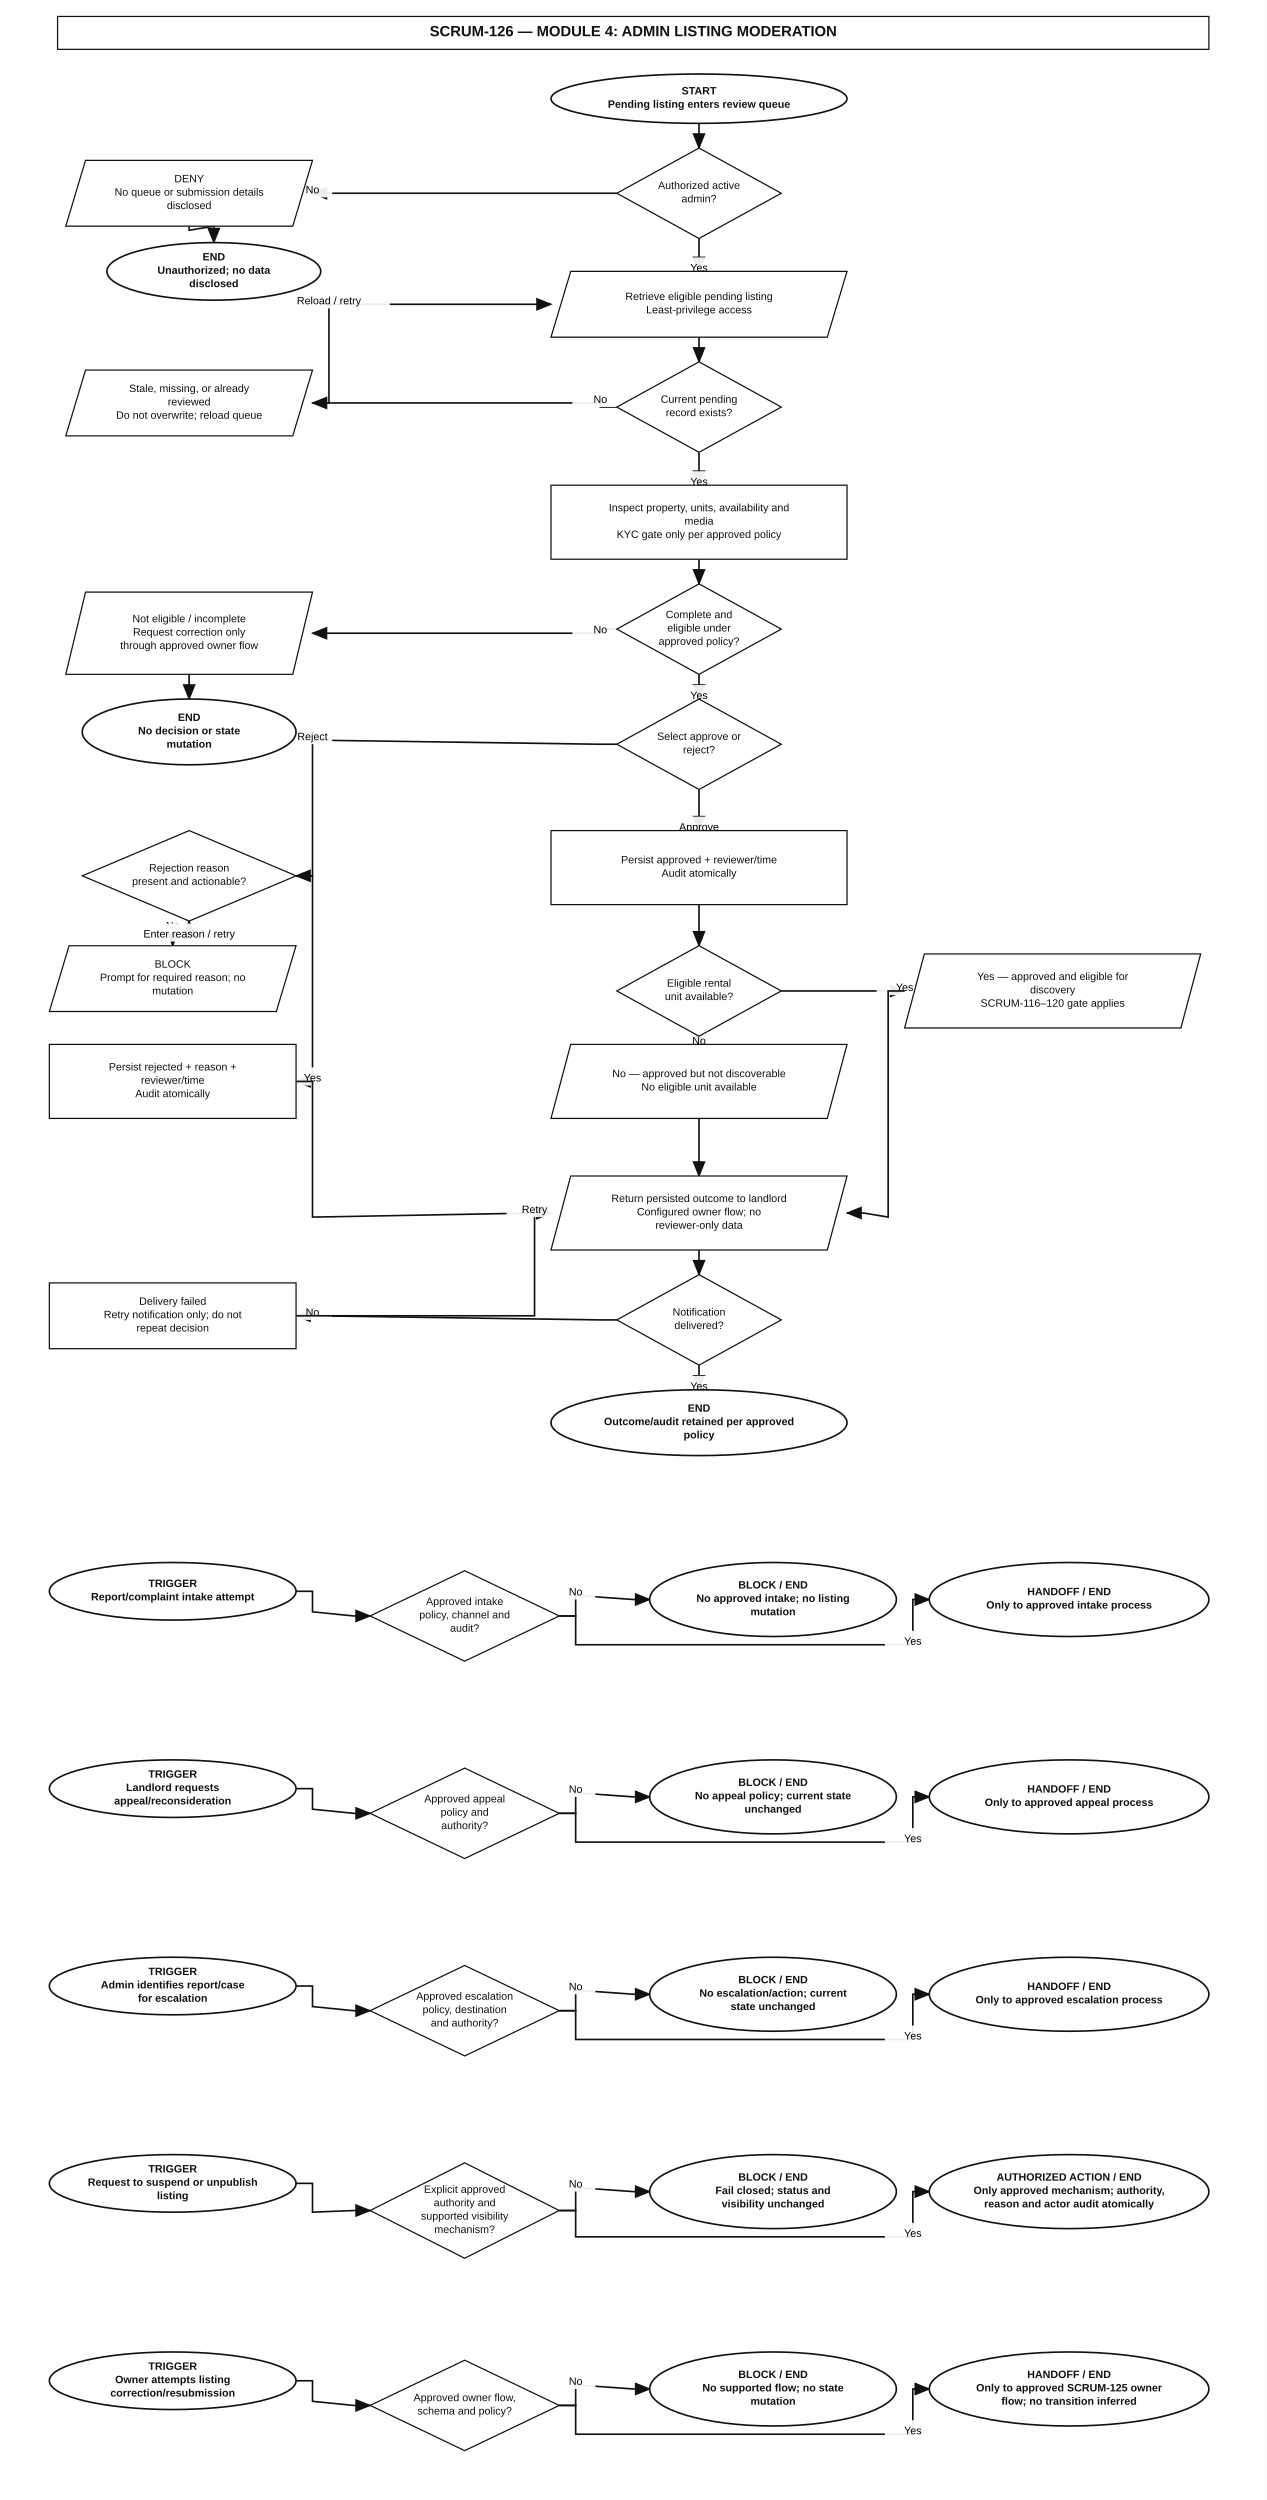
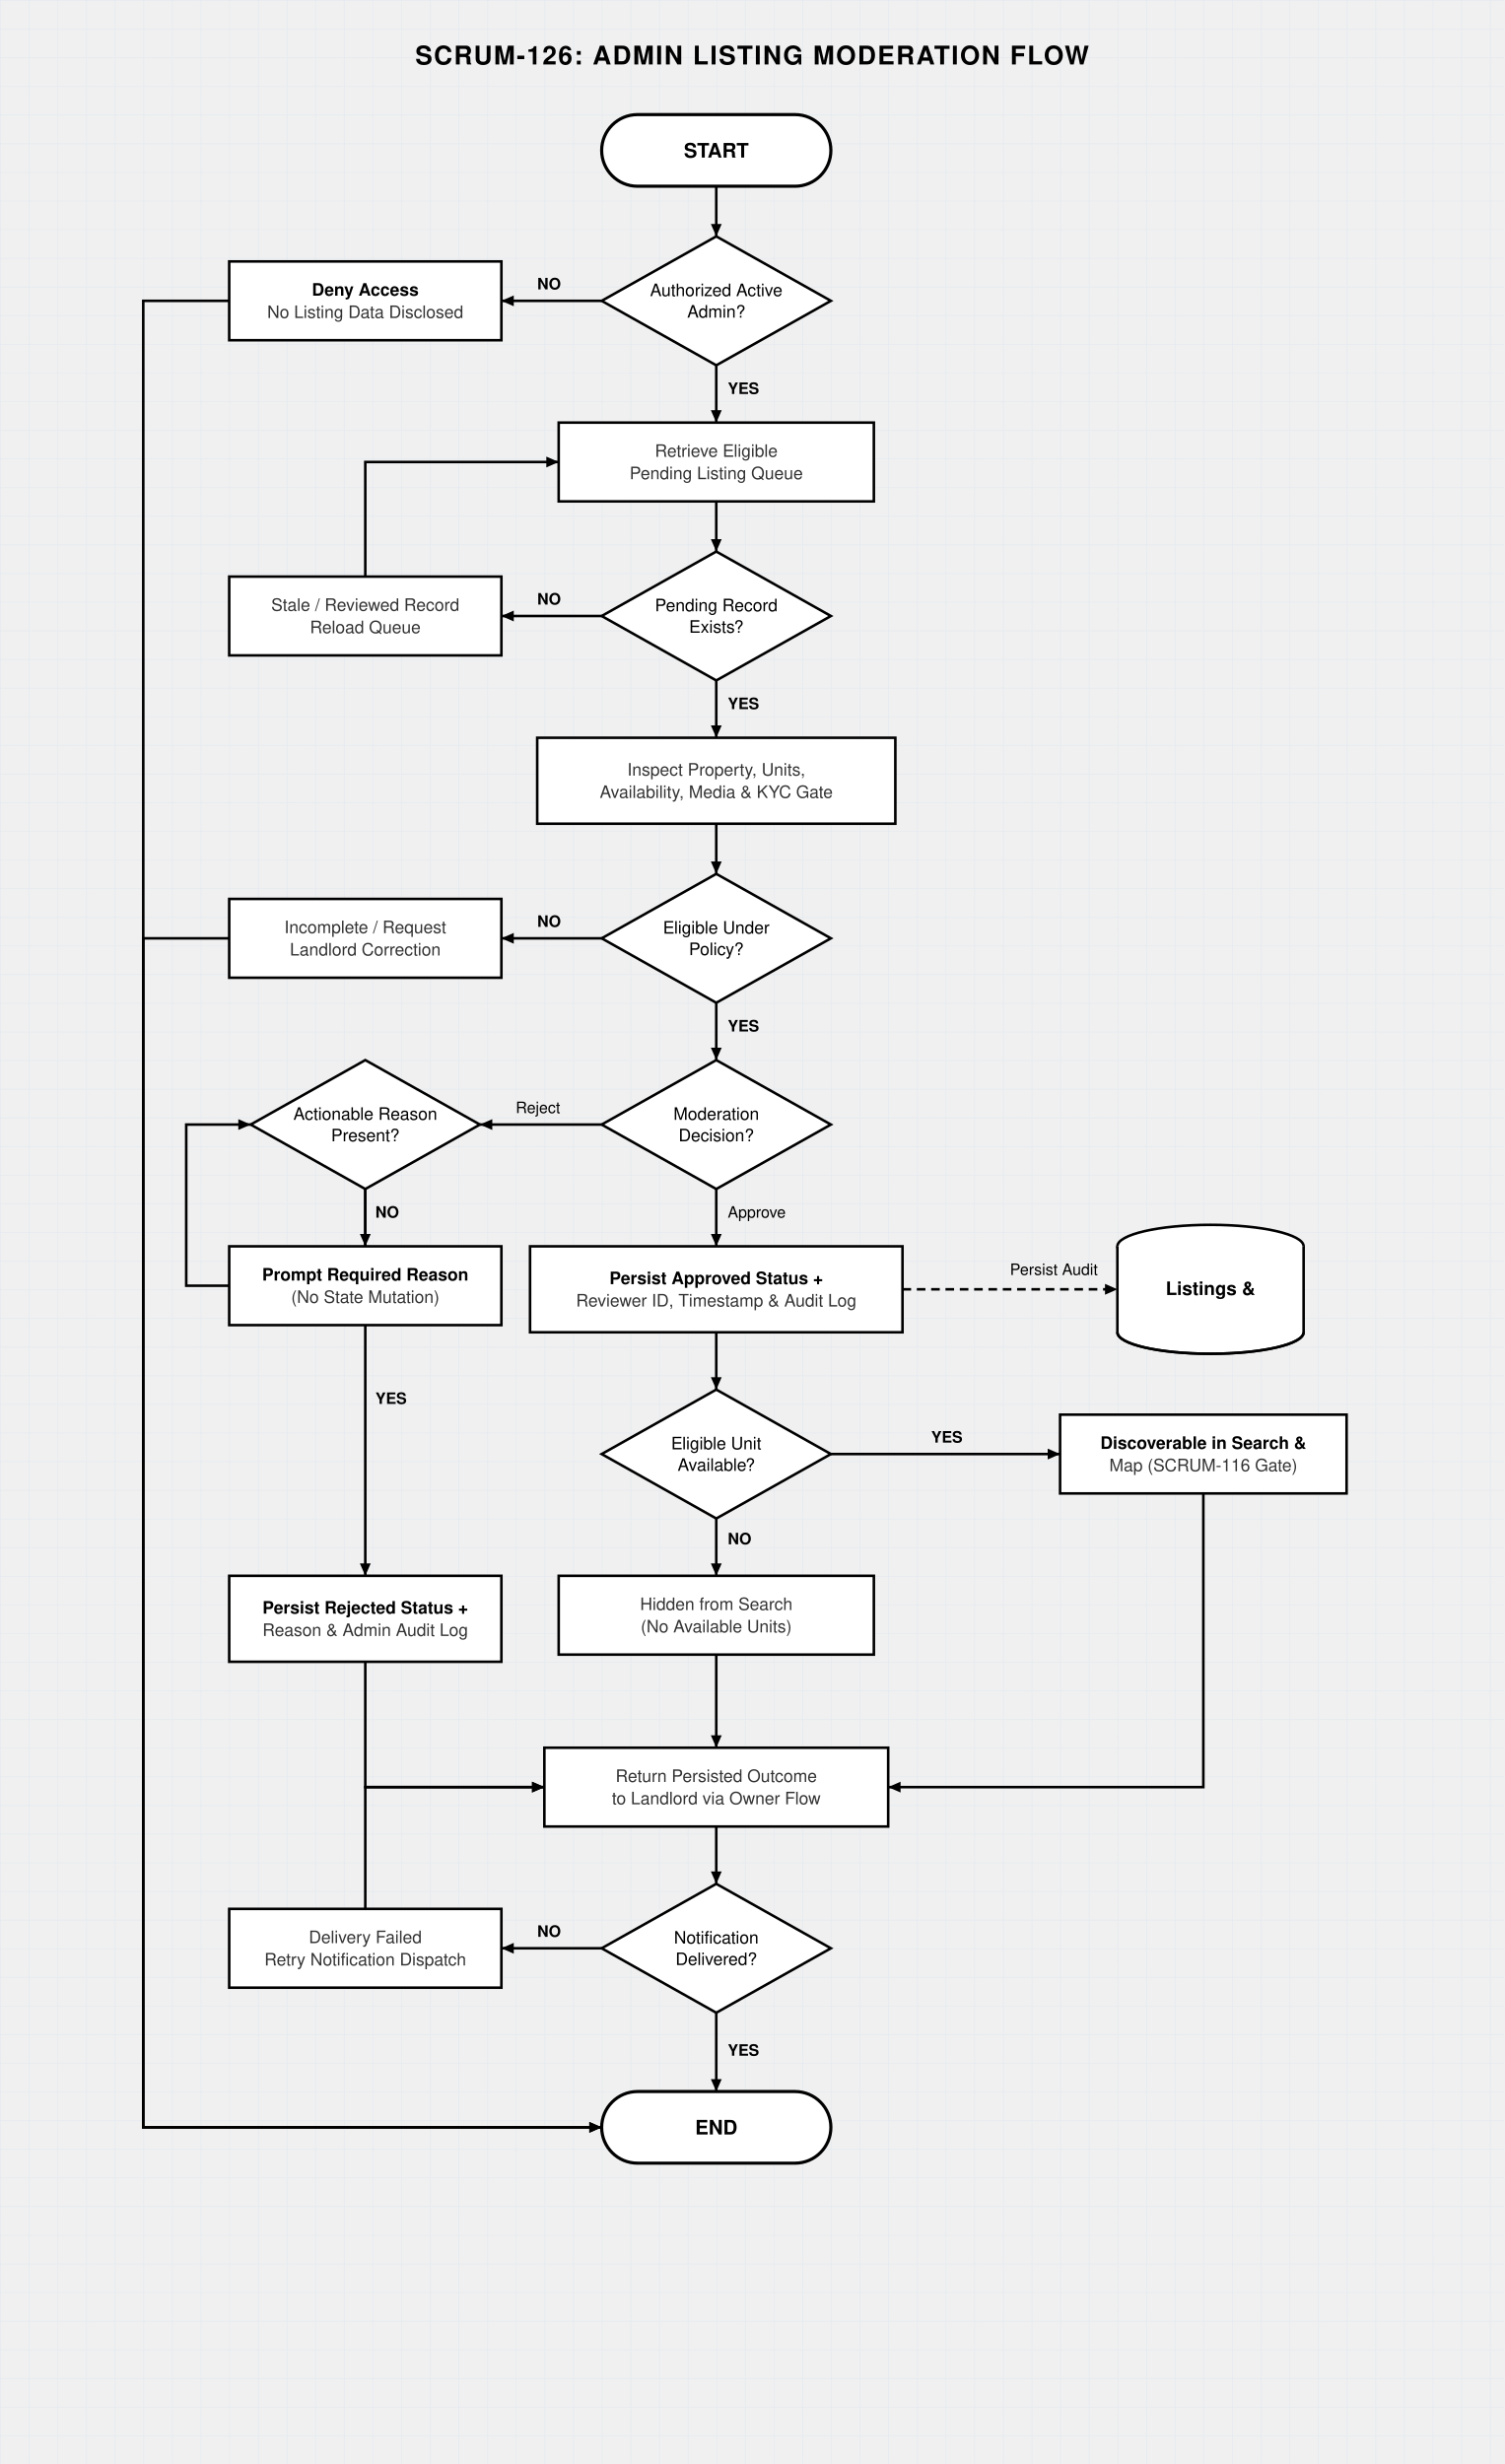
- <svg xmlns="http://www.w3.org/2000/svg" width="1540" height="3040" viewBox="0 0 1540 3040">
+ <svg xmlns="http://www.w3.org/2000/svg" viewBox="0 0 1050 1720" width="1050" height="1720" style="background:#ffffff; font-family:Helvetica, Arial, sans-serif;">
  <defs>
-     <marker id="arrow" markerWidth="10" markerHeight="8" refX="9" refY="4" orient="auto" markerUnits="strokeWidth">
-       <path d="M0,0 L10,4 L0,8 Z" fill="#111" />
+     <marker id="arrow" viewBox="0 0 10 10" refX="8" refY="5" markerWidth="6" markerHeight="6" orient="auto-start-reverse">
+       <path d="M 0 1.5 L 8 5 L 0 8.5 z" fill="#000000" />
    </marker>
+     <marker id="arrow-start" viewBox="0 0 10 10" refX="2" refY="5" markerWidth="6" markerHeight="6" orient="auto">
+       <path d="M 8 1.5 L 0 5 L 8 8.5 z" fill="#000000" />
+     </marker>
+     <pattern id="grid" width="20" height="20" patternUnits="userSpaceOnUse">
+       <path d="M 20 0 L 0 0 0 20" fill="none" stroke="#E2E8F0" stroke-width="0.8" />
+     </pattern>
  </defs>
-   <rect width="100%" height="100%" fill="white" />
-   <text x="770.0" y="48" text-anchor="middle" font-family="Arial,sans-serif" font-weight="bold" font-size="20">SCRUM-126 — MODULE 4: ADMIN LISTING MODERATION</text>
-   <polyline points="850,150 850,180" fill="none" stroke="#111" stroke-width="2" marker-end="url(#arrow)" />
-   <polyline points="750,235 380,235" fill="none" stroke="#111" stroke-width="2" marker-end="url(#arrow)" />
-   <rect x="346" y="218" width="58" height="22" fill="white" opacity="0.92" />
-   <text x="380" y="235" font-family="Arial,sans-serif" font-size="13" text-anchor="middle">No</text>
-   <polyline points="850,290 850,330" fill="none" stroke="#111" stroke-width="2" marker-end="url(#arrow)" />
-   <rect x="816" y="313" width="58" height="22" fill="white" opacity="0.92" />
-   <text x="850" y="330" font-family="Arial,sans-serif" font-size="13" text-anchor="middle">Yes</text>
-   <polyline points="230,275 230,280 260,275 260,295" fill="none" stroke="#111" stroke-width="2" marker-end="url(#arrow)" />
-   <polyline points="850,410 850,440" fill="none" stroke="#111" stroke-width="2" marker-end="url(#arrow)" />
-   <polyline points="750,495 730,495 730,490 380,490" fill="none" stroke="#111" stroke-width="2" marker-end="url(#arrow)" />
-   <rect x="696" y="473" width="58" height="22" fill="white" opacity="0.92" />
-   <text x="730" y="490" font-family="Arial,sans-serif" font-size="13" text-anchor="middle">No</text>
-   <polyline points="850,550 850,590" fill="none" stroke="#111" stroke-width="2" marker-end="url(#arrow)" />
-   <rect x="816" y="573" width="58" height="22" fill="white" opacity="0.92" />
-   <text x="850" y="590" font-family="Arial,sans-serif" font-size="13" text-anchor="middle">Yes</text>
-   <polyline points="380,490 400,490 400,370 670,370" fill="none" stroke="#111" stroke-width="2" marker-end="url(#arrow)" />
-   <rect x="366" y="353" width="108" height="22" fill="white" opacity="0.92" />
-   <text x="400" y="370" font-family="Arial,sans-serif" font-size="13" text-anchor="middle">Reload / retry</text>
-   <polyline points="850,680 850,710" fill="none" stroke="#111" stroke-width="2" marker-end="url(#arrow)" />
-   <polyline points="750,765 730,765 730,770 380,770" fill="none" stroke="#111" stroke-width="2" marker-end="url(#arrow)" />
-   <rect x="696" y="753" width="58" height="22" fill="white" opacity="0.92" />
-   <text x="730" y="770" font-family="Arial,sans-serif" font-size="13" text-anchor="middle">No</text>
-   <polyline points="230,820 230,850" fill="none" stroke="#111" stroke-width="2" marker-end="url(#arrow)" />
-   <polyline points="850,820 850,850" fill="none" stroke="#111" stroke-width="2" marker-end="url(#arrow)" />
-   <rect x="816" y="833" width="58" height="22" fill="white" opacity="0.92" />
-   <text x="850" y="850" font-family="Arial,sans-serif" font-size="13" text-anchor="middle">Yes</text>
-   <polyline points="850,960 850,1010" fill="none" stroke="#111" stroke-width="2" marker-end="url(#arrow)" />
-   <rect x="816" y="993" width="59" height="22" fill="white" opacity="0.92" />
-   <text x="850" y="1010" font-family="Arial,sans-serif" font-size="13" text-anchor="middle">Approve</text>
-   <polyline points="750,905 730,905 380,900 380,1065 360,1065" fill="none" stroke="#111" stroke-width="2" marker-end="url(#arrow)" />
-   <rect x="346" y="883" width="58" height="22" fill="white" opacity="0.92" />
-   <text x="380" y="900" font-family="Arial,sans-serif" font-size="13" text-anchor="middle">Reject</text>
-   <polyline points="230,1120 230,1130 210,1130 210,1150" fill="none" stroke="#111" stroke-width="2" marker-end="url(#arrow)" />
-   <rect x="176" y="1113" width="58" height="22" fill="white" opacity="0.92" />
-   <text x="210" y="1130" font-family="Arial,sans-serif" font-size="13" text-anchor="middle">No</text>
-   <polyline points="210,1150 210,1140 230,1140 230,1120" fill="none" stroke="#111" stroke-width="2" marker-end="url(#arrow)" />
-   <rect x="196" y="1123" width="150" height="22" fill="white" opacity="0.92" />
-   <text x="230" y="1140" font-family="Arial,sans-serif" font-size="13" text-anchor="middle">Enter reason / retry</text>
-   <polyline points="360,1065 380,1065 380,1315 360,1315" fill="none" stroke="#111" stroke-width="2" marker-end="url(#arrow)" />
-   <rect x="346" y="1298" width="58" height="22" fill="white" opacity="0.92" />
-   <text x="380" y="1315" font-family="Arial,sans-serif" font-size="13" text-anchor="middle">Yes</text>
-   <polyline points="850,1100 850,1150" fill="none" stroke="#111" stroke-width="2" marker-end="url(#arrow)" />
-   <polyline points="950,1205 1100,1205" fill="none" stroke="#111" stroke-width="2" marker-end="url(#arrow)" />
-   <rect x="1066" y="1188" width="58" height="22" fill="white" opacity="0.92" />
-   <text x="1100" y="1205" font-family="Arial,sans-serif" font-size="13" text-anchor="middle">Yes</text>
-   <polyline points="850,1260 850,1270" fill="none" stroke="#111" stroke-width="2" marker-end="url(#arrow)" />
-   <rect x="816" y="1253" width="58" height="22" fill="white" opacity="0.92" />
-   <text x="850" y="1270" font-family="Arial,sans-serif" font-size="13" text-anchor="middle">No</text>
-   <polyline points="1100,1205 1080,1205 1080,1480 1050,1475 1030,1475" fill="none" stroke="#111" stroke-width="2" marker-end="url(#arrow)" />
-   <polyline points="850,1360 850,1430" fill="none" stroke="#111" stroke-width="2" marker-end="url(#arrow)" />
-   <polyline points="360,1315 380,1315 380,1480 650,1475 670,1475" fill="none" stroke="#111" stroke-width="2" marker-end="url(#arrow)" />
-   <polyline points="850,1520 850,1550" fill="none" stroke="#111" stroke-width="2" marker-end="url(#arrow)" />
-   <polyline points="850,1660 850,1690" fill="none" stroke="#111" stroke-width="2" marker-end="url(#arrow)" />
-   <rect x="816" y="1673" width="58" height="22" fill="white" opacity="0.92" />
-   <text x="850" y="1690" font-family="Arial,sans-serif" font-size="13" text-anchor="middle">Yes</text>
-   <polyline points="750,1605 730,1605 380,1600 360,1600" fill="none" stroke="#111" stroke-width="2" marker-end="url(#arrow)" />
-   <rect x="346" y="1583" width="58" height="22" fill="white" opacity="0.92" />
-   <text x="380" y="1600" font-family="Arial,sans-serif" font-size="13" text-anchor="middle">No</text>
-   <polyline points="360,1600 650,1600 650,1475 670,1475" fill="none" stroke="#111" stroke-width="2" marker-end="url(#arrow)" />
-   <rect x="616" y="1458" width="58" height="22" fill="white" opacity="0.92" />
-   <text x="650" y="1475" font-family="Arial,sans-serif" font-size="13" text-anchor="middle">Retry</text>
-   <polyline points="360,1935 380,1935 380,1960 430,1965 450,1965" fill="none" stroke="#111" stroke-width="2" marker-end="url(#arrow)" />
-   <polyline points="680,1965 700,1965 700,1940 770,1945 790,1945" fill="none" stroke="#111" stroke-width="2" marker-end="url(#arrow)" />
-   <rect x="666" y="1923" width="58" height="22" fill="white" opacity="0.92" />
-   <text x="700" y="1940" font-family="Arial,sans-serif" font-size="13" text-anchor="middle">No</text>
-   <polyline points="680,1965 700,1965 700,2000 1110,2000 1110,1945 1130,1945" fill="none" stroke="#111" stroke-width="2" marker-end="url(#arrow)" />
-   <rect x="1076" y="1983" width="58" height="22" fill="white" opacity="0.92" />
-   <text x="1110" y="2000" font-family="Arial,sans-serif" font-size="13" text-anchor="middle">Yes</text>
-   <polyline points="360,2175 380,2175 380,2200 430,2205 450,2205" fill="none" stroke="#111" stroke-width="2" marker-end="url(#arrow)" />
-   <polyline points="680,2205 700,2205 700,2180 770,2185 790,2185" fill="none" stroke="#111" stroke-width="2" marker-end="url(#arrow)" />
-   <rect x="666" y="2163" width="58" height="22" fill="white" opacity="0.92" />
-   <text x="700" y="2180" font-family="Arial,sans-serif" font-size="13" text-anchor="middle">No</text>
-   <polyline points="680,2205 700,2205 700,2240 1110,2240 1110,2185 1130,2185" fill="none" stroke="#111" stroke-width="2" marker-end="url(#arrow)" />
-   <rect x="1076" y="2223" width="58" height="22" fill="white" opacity="0.92" />
-   <text x="1110" y="2240" font-family="Arial,sans-serif" font-size="13" text-anchor="middle">Yes</text>
-   <polyline points="360,2415 380,2415 380,2440 430,2445 450,2445" fill="none" stroke="#111" stroke-width="2" marker-end="url(#arrow)" />
-   <polyline points="680,2445 700,2445 700,2420 770,2425 790,2425" fill="none" stroke="#111" stroke-width="2" marker-end="url(#arrow)" />
-   <rect x="666" y="2403" width="58" height="22" fill="white" opacity="0.92" />
-   <text x="700" y="2420" font-family="Arial,sans-serif" font-size="13" text-anchor="middle">No</text>
-   <polyline points="680,2445 700,2445 700,2480 1110,2480 1110,2425 1130,2425" fill="none" stroke="#111" stroke-width="2" marker-end="url(#arrow)" />
-   <rect x="1076" y="2463" width="58" height="22" fill="white" opacity="0.92" />
-   <text x="1110" y="2480" font-family="Arial,sans-serif" font-size="13" text-anchor="middle">Yes</text>
-   <polyline points="360,2655 380,2655 380,2690 430,2688 450,2688" fill="none" stroke="#111" stroke-width="2" marker-end="url(#arrow)" />
-   <polyline points="680,2688 700,2688 700,2660 770,2665 790,2665" fill="none" stroke="#111" stroke-width="2" marker-end="url(#arrow)" />
-   <rect x="666" y="2643" width="58" height="22" fill="white" opacity="0.92" />
-   <text x="700" y="2660" font-family="Arial,sans-serif" font-size="13" text-anchor="middle">No</text>
-   <polyline points="680,2688 700,2688 700,2720 1110,2720 1110,2665 1130,2665" fill="none" stroke="#111" stroke-width="2" marker-end="url(#arrow)" />
-   <rect x="1076" y="2703" width="58" height="22" fill="white" opacity="0.92" />
-   <text x="1110" y="2720" font-family="Arial,sans-serif" font-size="13" text-anchor="middle">Yes</text>
-   <polyline points="360,2895 380,2895 380,2920 430,2925 450,2925" fill="none" stroke="#111" stroke-width="2" marker-end="url(#arrow)" />
-   <polyline points="680,2925 700,2925 700,2900 770,2905 790,2905" fill="none" stroke="#111" stroke-width="2" marker-end="url(#arrow)" />
-   <rect x="666" y="2883" width="58" height="22" fill="white" opacity="0.92" />
-   <text x="700" y="2900" font-family="Arial,sans-serif" font-size="13" text-anchor="middle">No</text>
-   <polyline points="680,2925 700,2925 700,2960 1110,2960 1110,2905 1130,2905" fill="none" stroke="#111" stroke-width="2" marker-end="url(#arrow)" />
-   <rect x="1076" y="2943" width="58" height="22" fill="white" opacity="0.92" />
-   <text x="1110" y="2960" font-family="Arial,sans-serif" font-size="13" text-anchor="middle">Yes</text>
-   <rect x="70.0" y="20.0" width="1400.0" height="40.0" rx="0" fill="white" stroke="#111" stroke-width="1.5" />
-   <text x="770" y="44.05" text-anchor="middle" font-family="Arial,sans-serif" font-size="18" font-weight="bold" fill="#111">SCRUM-126 — MODULE 4: ADMIN LISTING MODERATION</text>
-   <ellipse cx="850.0" cy="120.0" rx="180.0" ry="30.0" fill="white" stroke="#111" stroke-width="2.0" />
-   <text x="850" y="114.8" text-anchor="middle" font-family="Arial,sans-serif" font-size="13" font-weight="bold" fill="#111">START</text>
-   <text x="850" y="131.05" text-anchor="middle" font-family="Arial,sans-serif" font-size="13" font-weight="bold" fill="#111">Pending listing enters review queue</text>
-   <polygon points="850.0,180.0 950.0,235.0 850.0,290.0 750.0,235.0" fill="white" stroke="#111" stroke-width="1.5" />
-   <text x="850" y="229.8" text-anchor="middle" font-family="Arial,sans-serif" font-size="13" font-weight="normal" fill="#111">Authorized active</text>
-   <text x="850" y="246.05" text-anchor="middle" font-family="Arial,sans-serif" font-size="13" font-weight="normal" fill="#111">admin?</text>
-   <polygon points="104.0,195.0 380.0,195.0 356.0,275.0 80.0,275.0" fill="white" stroke="#111" stroke-width="1.5" />
-   <text x="230" y="221.675" text-anchor="middle" font-family="Arial,sans-serif" font-size="13" font-weight="normal" fill="#111">DENY</text>
-   <text x="230" y="237.925" text-anchor="middle" font-family="Arial,sans-serif" font-size="13" font-weight="normal" fill="#111">No queue or submission details</text>
-   <text x="230" y="254.175" text-anchor="middle" font-family="Arial,sans-serif" font-size="13" font-weight="normal" fill="#111">disclosed</text>
-   <ellipse cx="260.0" cy="330.0" rx="130.0" ry="35.0" fill="white" stroke="#111" stroke-width="2.0" />
-   <text x="260" y="316.675" text-anchor="middle" font-family="Arial,sans-serif" font-size="13" font-weight="bold" fill="#111">END</text>
-   <text x="260" y="332.925" text-anchor="middle" font-family="Arial,sans-serif" font-size="13" font-weight="bold" fill="#111">Unauthorized; no data</text>
-   <text x="260" y="349.175" text-anchor="middle" font-family="Arial,sans-serif" font-size="13" font-weight="bold" fill="#111">disclosed</text>
-   <polygon points="694.0,330.0 1030.0,330.0 1006.0,410.0 670.0,410.0" fill="white" stroke="#111" stroke-width="1.5" />
-   <text x="850" y="364.8" text-anchor="middle" font-family="Arial,sans-serif" font-size="13" font-weight="normal" fill="#111">Retrieve eligible pending listing</text>
-   <text x="850" y="381.05" text-anchor="middle" font-family="Arial,sans-serif" font-size="13" font-weight="normal" fill="#111">Least-privilege access</text>
-   <polygon points="850.0,440.0 950.0,495.0 850.0,550.0 750.0,495.0" fill="white" stroke="#111" stroke-width="1.5" />
-   <text x="850" y="489.8" text-anchor="middle" font-family="Arial,sans-serif" font-size="13" font-weight="normal" fill="#111">Current pending</text>
-   <text x="850" y="506.05" text-anchor="middle" font-family="Arial,sans-serif" font-size="13" font-weight="normal" fill="#111">record exists?</text>
-   <polygon points="104.0,450.0 380.0,450.0 356.0,530.0 80.0,530.0" fill="white" stroke="#111" stroke-width="1.5" />
-   <text x="230" y="476.675" text-anchor="middle" font-family="Arial,sans-serif" font-size="13" font-weight="normal" fill="#111">Stale, missing, or already</text>
-   <text x="230" y="492.925" text-anchor="middle" font-family="Arial,sans-serif" font-size="13" font-weight="normal" fill="#111">reviewed</text>
-   <text x="230" y="509.175" text-anchor="middle" font-family="Arial,sans-serif" font-size="13" font-weight="normal" fill="#111">Do not overwrite; reload queue</text>
-   <rect x="670.0" y="590.0" width="360.0" height="90.0" rx="0" fill="white" stroke="#111" stroke-width="1.5" />
-   <text x="850" y="621.675" text-anchor="middle" font-family="Arial,sans-serif" font-size="13" font-weight="normal" fill="#111">Inspect property, units, availability and</text>
-   <text x="850" y="637.925" text-anchor="middle" font-family="Arial,sans-serif" font-size="13" font-weight="normal" fill="#111">media</text>
-   <text x="850" y="654.175" text-anchor="middle" font-family="Arial,sans-serif" font-size="13" font-weight="normal" fill="#111">KYC gate only per approved policy</text>
-   <polygon points="850.0,710.0 950.0,765.0 850.0,820.0 750.0,765.0" fill="white" stroke="#111" stroke-width="1.5" />
-   <text x="850" y="751.675" text-anchor="middle" font-family="Arial,sans-serif" font-size="13" font-weight="normal" fill="#111">Complete and</text>
-   <text x="850" y="767.925" text-anchor="middle" font-family="Arial,sans-serif" font-size="13" font-weight="normal" fill="#111">eligible under</text>
-   <text x="850" y="784.175" text-anchor="middle" font-family="Arial,sans-serif" font-size="13" font-weight="normal" fill="#111">approved policy?</text>
-   <polygon points="104.0,720.0 380.0,720.0 356.0,820.0 80.0,820.0" fill="white" stroke="#111" stroke-width="1.5" />
-   <text x="230" y="756.675" text-anchor="middle" font-family="Arial,sans-serif" font-size="13" font-weight="normal" fill="#111">Not eligible / incomplete</text>
-   <text x="230" y="772.925" text-anchor="middle" font-family="Arial,sans-serif" font-size="13" font-weight="normal" fill="#111">Request correction only</text>
-   <text x="230" y="789.175" text-anchor="middle" font-family="Arial,sans-serif" font-size="13" font-weight="normal" fill="#111">through approved owner flow</text>
-   <ellipse cx="230.0" cy="890.0" rx="130.0" ry="40.0" fill="white" stroke="#111" stroke-width="2.0" />
-   <text x="230" y="876.675" text-anchor="middle" font-family="Arial,sans-serif" font-size="13" font-weight="bold" fill="#111">END</text>
-   <text x="230" y="892.925" text-anchor="middle" font-family="Arial,sans-serif" font-size="13" font-weight="bold" fill="#111">No decision or state</text>
-   <text x="230" y="909.175" text-anchor="middle" font-family="Arial,sans-serif" font-size="13" font-weight="bold" fill="#111">mutation</text>
-   <polygon points="850.0,850.0 950.0,905.0 850.0,960.0 750.0,905.0" fill="white" stroke="#111" stroke-width="1.5" />
-   <text x="850" y="899.8" text-anchor="middle" font-family="Arial,sans-serif" font-size="13" font-weight="normal" fill="#111">Select approve or</text>
-   <text x="850" y="916.05" text-anchor="middle" font-family="Arial,sans-serif" font-size="13" font-weight="normal" fill="#111">reject?</text>
-   <rect x="670.0" y="1010.0" width="360.0" height="90.0" rx="0" fill="white" stroke="#111" stroke-width="1.5" />
-   <text x="850" y="1049.8" text-anchor="middle" font-family="Arial,sans-serif" font-size="13" font-weight="normal" fill="#111">Persist approved + reviewer/time</text>
-   <text x="850" y="1066.05" text-anchor="middle" font-family="Arial,sans-serif" font-size="13" font-weight="normal" fill="#111">Audit atomically</text>
-   <polygon points="230.0,1010.0 360.0,1065.0 230.0,1120.0 100.0,1065.0" fill="white" stroke="#111" stroke-width="1.5" />
-   <text x="230" y="1059.8" text-anchor="middle" font-family="Arial,sans-serif" font-size="13" font-weight="normal" fill="#111">Rejection reason</text>
-   <text x="230" y="1076.05" text-anchor="middle" font-family="Arial,sans-serif" font-size="13" font-weight="normal" fill="#111">present and actionable?</text>
-   <polygon points="84.0,1150.0 360.0,1150.0 336.0,1230.0 60.0,1230.0" fill="white" stroke="#111" stroke-width="1.5" />
-   <text x="210" y="1176.67" text-anchor="middle" font-family="Arial,sans-serif" font-size="13" font-weight="normal" fill="#111">BLOCK</text>
-   <text x="210" y="1192.92" text-anchor="middle" font-family="Arial,sans-serif" font-size="13" font-weight="normal" fill="#111">Prompt for required reason; no</text>
-   <text x="210" y="1209.17" text-anchor="middle" font-family="Arial,sans-serif" font-size="13" font-weight="normal" fill="#111">mutation</text>
-   <rect x="60.0" y="1270.0" width="300.0" height="90.0" rx="0" fill="white" stroke="#111" stroke-width="1.5" />
-   <text x="210" y="1301.67" text-anchor="middle" font-family="Arial,sans-serif" font-size="13" font-weight="normal" fill="#111">Persist rejected + reason +</text>
-   <text x="210" y="1317.92" text-anchor="middle" font-family="Arial,sans-serif" font-size="13" font-weight="normal" fill="#111">reviewer/time</text>
-   <text x="210" y="1334.17" text-anchor="middle" font-family="Arial,sans-serif" font-size="13" font-weight="normal" fill="#111">Audit atomically</text>
-   <polygon points="850.0,1150.0 950.0,1205.0 850.0,1260.0 750.0,1205.0" fill="white" stroke="#111" stroke-width="1.5" />
-   <text x="850" y="1199.8" text-anchor="middle" font-family="Arial,sans-serif" font-size="13" font-weight="normal" fill="#111">Eligible rental</text>
-   <text x="850" y="1216.05" text-anchor="middle" font-family="Arial,sans-serif" font-size="13" font-weight="normal" fill="#111">unit available?</text>
-   <polygon points="1124.0,1160.0 1460.0,1160.0 1436.0,1250.0 1100.0,1250.0" fill="white" stroke="#111" stroke-width="1.5" />
-   <text x="1280" y="1191.67" text-anchor="middle" font-family="Arial,sans-serif" font-size="13" font-weight="normal" fill="#111">Yes — approved and eligible for</text>
-   <text x="1280" y="1207.92" text-anchor="middle" font-family="Arial,sans-serif" font-size="13" font-weight="normal" fill="#111">discovery</text>
-   <text x="1280" y="1224.17" text-anchor="middle" font-family="Arial,sans-serif" font-size="13" font-weight="normal" fill="#111">SCRUM-116–120 gate applies</text>
-   <polygon points="694.0,1270.0 1030.0,1270.0 1006.0,1360.0 670.0,1360.0" fill="white" stroke="#111" stroke-width="1.5" />
-   <text x="850" y="1309.8" text-anchor="middle" font-family="Arial,sans-serif" font-size="13" font-weight="normal" fill="#111">No — approved but not discoverable</text>
-   <text x="850" y="1326.05" text-anchor="middle" font-family="Arial,sans-serif" font-size="13" font-weight="normal" fill="#111">No eligible unit available</text>
-   <polygon points="694.0,1430.0 1030.0,1430.0 1006.0,1520.0 670.0,1520.0" fill="white" stroke="#111" stroke-width="1.5" />
-   <text x="850" y="1461.67" text-anchor="middle" font-family="Arial,sans-serif" font-size="13" font-weight="normal" fill="#111">Return persisted outcome to landlord</text>
-   <text x="850" y="1477.92" text-anchor="middle" font-family="Arial,sans-serif" font-size="13" font-weight="normal" fill="#111">Configured owner flow; no</text>
-   <text x="850" y="1494.17" text-anchor="middle" font-family="Arial,sans-serif" font-size="13" font-weight="normal" fill="#111">reviewer-only data</text>
-   <polygon points="850.0,1550.0 950.0,1605.0 850.0,1660.0 750.0,1605.0" fill="white" stroke="#111" stroke-width="1.5" />
-   <text x="850" y="1599.8" text-anchor="middle" font-family="Arial,sans-serif" font-size="13" font-weight="normal" fill="#111">Notification</text>
-   <text x="850" y="1616.05" text-anchor="middle" font-family="Arial,sans-serif" font-size="13" font-weight="normal" fill="#111">delivered?</text>
-   <rect x="60.0" y="1560.0" width="300.0" height="80.0" rx="0" fill="white" stroke="#111" stroke-width="1.5" />
-   <text x="210" y="1586.67" text-anchor="middle" font-family="Arial,sans-serif" font-size="13" font-weight="normal" fill="#111">Delivery failed</text>
-   <text x="210" y="1602.92" text-anchor="middle" font-family="Arial,sans-serif" font-size="13" font-weight="normal" fill="#111">Retry notification only; do not</text>
-   <text x="210" y="1619.17" text-anchor="middle" font-family="Arial,sans-serif" font-size="13" font-weight="normal" fill="#111">repeat decision</text>
-   <ellipse cx="850.0" cy="1730.0" rx="180.0" ry="40.0" fill="white" stroke="#111" stroke-width="2.0" />
-   <text x="850" y="1716.67" text-anchor="middle" font-family="Arial,sans-serif" font-size="13" font-weight="bold" fill="#111">END</text>
-   <text x="850" y="1732.92" text-anchor="middle" font-family="Arial,sans-serif" font-size="13" font-weight="bold" fill="#111">Outcome/audit retained per approved</text>
-   <text x="850" y="1749.17" text-anchor="middle" font-family="Arial,sans-serif" font-size="13" font-weight="bold" fill="#111">policy</text>
-   <ellipse cx="210.0" cy="1935.0" rx="150.0" ry="35.0" fill="white" stroke="#111" stroke-width="2.0" />
-   <text x="210" y="1929.8" text-anchor="middle" font-family="Arial,sans-serif" font-size="13" font-weight="bold" fill="#111">TRIGGER</text>
-   <text x="210" y="1946.05" text-anchor="middle" font-family="Arial,sans-serif" font-size="13" font-weight="bold" fill="#111">Report/complaint intake attempt</text>
-   <polygon points="565.0,1910.0 680.0,1965.0 565.0,2020.0 450.0,1965.0" fill="white" stroke="#111" stroke-width="1.5" />
-   <text x="565" y="1951.67" text-anchor="middle" font-family="Arial,sans-serif" font-size="13" font-weight="normal" fill="#111">Approved intake</text>
-   <text x="565" y="1967.92" text-anchor="middle" font-family="Arial,sans-serif" font-size="13" font-weight="normal" fill="#111">policy, channel and</text>
-   <text x="565" y="1984.17" text-anchor="middle" font-family="Arial,sans-serif" font-size="13" font-weight="normal" fill="#111">audit?</text>
-   <ellipse cx="940.0" cy="1945.0" rx="150.0" ry="45.0" fill="white" stroke="#111" stroke-width="2.0" />
-   <text x="940" y="1931.67" text-anchor="middle" font-family="Arial,sans-serif" font-size="13" font-weight="bold" fill="#111">BLOCK / END</text>
-   <text x="940" y="1947.92" text-anchor="middle" font-family="Arial,sans-serif" font-size="13" font-weight="bold" fill="#111">No approved intake; no listing</text>
-   <text x="940" y="1964.17" text-anchor="middle" font-family="Arial,sans-serif" font-size="13" font-weight="bold" fill="#111">mutation</text>
-   <ellipse cx="1300.0" cy="1945.0" rx="170.0" ry="45.0" fill="white" stroke="#111" stroke-width="2.0" />
-   <text x="1300" y="1939.8" text-anchor="middle" font-family="Arial,sans-serif" font-size="13" font-weight="bold" fill="#111">HANDOFF / END</text>
-   <text x="1300" y="1956.05" text-anchor="middle" font-family="Arial,sans-serif" font-size="13" font-weight="bold" fill="#111">Only to approved intake process</text>
-   <ellipse cx="210.0" cy="2175.0" rx="150.0" ry="35.0" fill="white" stroke="#111" stroke-width="2.0" />
-   <text x="210" y="2161.68" text-anchor="middle" font-family="Arial,sans-serif" font-size="13" font-weight="bold" fill="#111">TRIGGER</text>
-   <text x="210" y="2177.93" text-anchor="middle" font-family="Arial,sans-serif" font-size="13" font-weight="bold" fill="#111">Landlord requests</text>
-   <text x="210" y="2194.18" text-anchor="middle" font-family="Arial,sans-serif" font-size="13" font-weight="bold" fill="#111">appeal/reconsideration</text>
-   <polygon points="565.0,2150.0 680.0,2205.0 565.0,2260.0 450.0,2205.0" fill="white" stroke="#111" stroke-width="1.5" />
-   <text x="565" y="2191.68" text-anchor="middle" font-family="Arial,sans-serif" font-size="13" font-weight="normal" fill="#111">Approved appeal</text>
-   <text x="565" y="2207.93" text-anchor="middle" font-family="Arial,sans-serif" font-size="13" font-weight="normal" fill="#111">policy and</text>
-   <text x="565" y="2224.18" text-anchor="middle" font-family="Arial,sans-serif" font-size="13" font-weight="normal" fill="#111">authority?</text>
-   <ellipse cx="940.0" cy="2185.0" rx="150.0" ry="45.0" fill="white" stroke="#111" stroke-width="2.0" />
-   <text x="940" y="2171.68" text-anchor="middle" font-family="Arial,sans-serif" font-size="13" font-weight="bold" fill="#111">BLOCK / END</text>
-   <text x="940" y="2187.93" text-anchor="middle" font-family="Arial,sans-serif" font-size="13" font-weight="bold" fill="#111">No appeal policy; current state</text>
-   <text x="940" y="2204.18" text-anchor="middle" font-family="Arial,sans-serif" font-size="13" font-weight="bold" fill="#111">unchanged</text>
-   <ellipse cx="1300.0" cy="2185.0" rx="170.0" ry="45.0" fill="white" stroke="#111" stroke-width="2.0" />
-   <text x="1300" y="2179.8" text-anchor="middle" font-family="Arial,sans-serif" font-size="13" font-weight="bold" fill="#111">HANDOFF / END</text>
-   <text x="1300" y="2196.05" text-anchor="middle" font-family="Arial,sans-serif" font-size="13" font-weight="bold" fill="#111">Only to approved appeal process</text>
-   <ellipse cx="210.0" cy="2415.0" rx="150.0" ry="35.0" fill="white" stroke="#111" stroke-width="2.0" />
-   <text x="210" y="2401.68" text-anchor="middle" font-family="Arial,sans-serif" font-size="13" font-weight="bold" fill="#111">TRIGGER</text>
-   <text x="210" y="2417.93" text-anchor="middle" font-family="Arial,sans-serif" font-size="13" font-weight="bold" fill="#111">Admin identifies report/case</text>
-   <text x="210" y="2434.18" text-anchor="middle" font-family="Arial,sans-serif" font-size="13" font-weight="bold" fill="#111">for escalation</text>
-   <polygon points="565.0,2390.0 680.0,2445.0 565.0,2500.0 450.0,2445.0" fill="white" stroke="#111" stroke-width="1.5" />
-   <text x="565" y="2431.68" text-anchor="middle" font-family="Arial,sans-serif" font-size="13" font-weight="normal" fill="#111">Approved escalation</text>
-   <text x="565" y="2447.93" text-anchor="middle" font-family="Arial,sans-serif" font-size="13" font-weight="normal" fill="#111">policy, destination</text>
-   <text x="565" y="2464.18" text-anchor="middle" font-family="Arial,sans-serif" font-size="13" font-weight="normal" fill="#111">and authority?</text>
-   <ellipse cx="940.0" cy="2425.0" rx="150.0" ry="45.0" fill="white" stroke="#111" stroke-width="2.0" />
-   <text x="940" y="2411.68" text-anchor="middle" font-family="Arial,sans-serif" font-size="13" font-weight="bold" fill="#111">BLOCK / END</text>
-   <text x="940" y="2427.93" text-anchor="middle" font-family="Arial,sans-serif" font-size="13" font-weight="bold" fill="#111">No escalation/action; current</text>
-   <text x="940" y="2444.18" text-anchor="middle" font-family="Arial,sans-serif" font-size="13" font-weight="bold" fill="#111">state unchanged</text>
-   <ellipse cx="1300.0" cy="2425.0" rx="170.0" ry="45.0" fill="white" stroke="#111" stroke-width="2.0" />
-   <text x="1300" y="2419.8" text-anchor="middle" font-family="Arial,sans-serif" font-size="13" font-weight="bold" fill="#111">HANDOFF / END</text>
-   <text x="1300" y="2436.05" text-anchor="middle" font-family="Arial,sans-serif" font-size="13" font-weight="bold" fill="#111">Only to approved escalation process</text>
-   <ellipse cx="210.0" cy="2655.0" rx="150.0" ry="35.0" fill="white" stroke="#111" stroke-width="2.0" />
-   <text x="210" y="2641.68" text-anchor="middle" font-family="Arial,sans-serif" font-size="13" font-weight="bold" fill="#111">TRIGGER</text>
-   <text x="210" y="2657.93" text-anchor="middle" font-family="Arial,sans-serif" font-size="13" font-weight="bold" fill="#111">Request to suspend or unpublish</text>
-   <text x="210" y="2674.18" text-anchor="middle" font-family="Arial,sans-serif" font-size="13" font-weight="bold" fill="#111">listing</text>
-   <polygon points="565.0,2630.0 680.0,2688.0 565.0,2746.0 450.0,2688.0" fill="white" stroke="#111" stroke-width="1.5" />
-   <text x="565" y="2666.55" text-anchor="middle" font-family="Arial,sans-serif" font-size="13" font-weight="normal" fill="#111">Explicit approved</text>
-   <text x="565" y="2682.8" text-anchor="middle" font-family="Arial,sans-serif" font-size="13" font-weight="normal" fill="#111">authority and</text>
-   <text x="565" y="2699.05" text-anchor="middle" font-family="Arial,sans-serif" font-size="13" font-weight="normal" fill="#111">supported visibility</text>
-   <text x="565" y="2715.3" text-anchor="middle" font-family="Arial,sans-serif" font-size="13" font-weight="normal" fill="#111">mechanism?</text>
-   <ellipse cx="940.0" cy="2665.0" rx="150.0" ry="45.0" fill="white" stroke="#111" stroke-width="2.0" />
-   <text x="940" y="2651.68" text-anchor="middle" font-family="Arial,sans-serif" font-size="13" font-weight="bold" fill="#111">BLOCK / END</text>
-   <text x="940" y="2667.93" text-anchor="middle" font-family="Arial,sans-serif" font-size="13" font-weight="bold" fill="#111">Fail closed; status and</text>
-   <text x="940" y="2684.18" text-anchor="middle" font-family="Arial,sans-serif" font-size="13" font-weight="bold" fill="#111">visibility unchanged</text>
-   <ellipse cx="1300.0" cy="2665.0" rx="170.0" ry="45.0" fill="white" stroke="#111" stroke-width="2.0" />
-   <text x="1300" y="2651.68" text-anchor="middle" font-family="Arial,sans-serif" font-size="13" font-weight="bold" fill="#111">AUTHORIZED ACTION / END</text>
-   <text x="1300" y="2667.93" text-anchor="middle" font-family="Arial,sans-serif" font-size="13" font-weight="bold" fill="#111">Only approved mechanism; authority,</text>
-   <text x="1300" y="2684.18" text-anchor="middle" font-family="Arial,sans-serif" font-size="13" font-weight="bold" fill="#111">reason and actor audit atomically</text>
-   <ellipse cx="210.0" cy="2895.0" rx="150.0" ry="35.0" fill="white" stroke="#111" stroke-width="2.0" />
-   <text x="210" y="2881.68" text-anchor="middle" font-family="Arial,sans-serif" font-size="13" font-weight="bold" fill="#111">TRIGGER</text>
-   <text x="210" y="2897.93" text-anchor="middle" font-family="Arial,sans-serif" font-size="13" font-weight="bold" fill="#111">Owner attempts listing</text>
-   <text x="210" y="2914.18" text-anchor="middle" font-family="Arial,sans-serif" font-size="13" font-weight="bold" fill="#111">correction/resubmission</text>
-   <polygon points="565.0,2870.0 680.0,2925.0 565.0,2980.0 450.0,2925.0" fill="white" stroke="#111" stroke-width="1.5" />
-   <text x="565" y="2919.8" text-anchor="middle" font-family="Arial,sans-serif" font-size="13" font-weight="normal" fill="#111">Approved owner flow,</text>
-   <text x="565" y="2936.05" text-anchor="middle" font-family="Arial,sans-serif" font-size="13" font-weight="normal" fill="#111">schema and policy?</text>
-   <ellipse cx="940.0" cy="2905.0" rx="150.0" ry="45.0" fill="white" stroke="#111" stroke-width="2.0" />
-   <text x="940" y="2891.68" text-anchor="middle" font-family="Arial,sans-serif" font-size="13" font-weight="bold" fill="#111">BLOCK / END</text>
-   <text x="940" y="2907.93" text-anchor="middle" font-family="Arial,sans-serif" font-size="13" font-weight="bold" fill="#111">No supported flow; no state</text>
-   <text x="940" y="2924.18" text-anchor="middle" font-family="Arial,sans-serif" font-size="13" font-weight="bold" fill="#111">mutation</text>
-   <ellipse cx="1300.0" cy="2905.0" rx="170.0" ry="45.0" fill="white" stroke="#111" stroke-width="2.0" />
-   <text x="1300" y="2891.68" text-anchor="middle" font-family="Arial,sans-serif" font-size="13" font-weight="bold" fill="#111">HANDOFF / END</text>
-   <text x="1300" y="2907.93" text-anchor="middle" font-family="Arial,sans-serif" font-size="13" font-weight="bold" fill="#111">Only to approved SCRUM-125 owner</text>
-   <text x="1300" y="2924.18" text-anchor="middle" font-family="Arial,sans-serif" font-size="13" font-weight="bold" fill="#111">flow; no transition inferred</text>
+   <rect width="100%" height="100%" fill="url(#grid)" />
+   <text x="525.0" y="45" text-anchor="middle" font-size="18" font-weight="bold" fill="#000000" letter-spacing="1">SCRUM-126: ADMIN LISTING MODERATION FLOW</text>
+   <line x1="500.0" y1="130" x2="500.0" y2="165" stroke="#000000" stroke-width="1.8" marker-end="url(#arrow)" />
+   <path d="M 420 210 L 350 210" fill="none" stroke="#000000" stroke-width="1.8" marker-end="url(#arrow)" />
+   <text x="375" y="202" font-size="11" font-weight="bold" fill="#000000">NO</text>
+   <path d="M 160 210 L 100 210 L 100 1485 L 420 1485" fill="none" stroke="#000000" stroke-width="1.8" marker-end="url(#arrow)" />
+   <line x1="500.0" y1="255" x2="500.0" y2="295" stroke="#000000" stroke-width="1.8" marker-end="url(#arrow)" />
+   <text x="508" y="275" font-size="11" font-weight="bold" fill="#000000">YES</text>
+   <line x1="500.0" y1="350" x2="500.0" y2="385" stroke="#000000" stroke-width="1.8" marker-end="url(#arrow)" />
+   <path d="M 420 430 L 350 430" fill="none" stroke="#000000" stroke-width="1.8" marker-end="url(#arrow)" />
+   <text x="375" y="422" font-size="11" font-weight="bold" fill="#000000">NO</text>
+   <path d="M 255 402.5 L 255 322.5 L 390 322.5" fill="none" stroke="#000000" stroke-width="1.8" marker-end="url(#arrow)" />
+   <line x1="500.0" y1="475" x2="500.0" y2="515" stroke="#000000" stroke-width="1.8" marker-end="url(#arrow)" />
+   <text x="508" y="495" font-size="11" font-weight="bold" fill="#000000">YES</text>
+   <line x1="500.0" y1="575" x2="500.0" y2="610" stroke="#000000" stroke-width="1.8" marker-end="url(#arrow)" />
+   <path d="M 420 655 L 350 655" fill="none" stroke="#000000" stroke-width="1.8" marker-end="url(#arrow)" />
+   <text x="375" y="647" font-size="11" font-weight="bold" fill="#000000">NO</text>
+   <path d="M 160 655 L 100 655 L 100 1485 L 420 1485" fill="none" stroke="#000000" stroke-width="1.8" marker-end="url(#arrow)" />
+   <line x1="500.0" y1="700" x2="500.0" y2="740" stroke="#000000" stroke-width="1.8" marker-end="url(#arrow)" />
+   <text x="508" y="720" font-size="11" font-weight="bold" fill="#000000">YES</text>
+   <line x1="500.0" y1="830" x2="500.0" y2="870" stroke="#000000" stroke-width="1.8" marker-end="url(#arrow)" />
+   <text x="508" y="850" font-size="11" font-weight="normal" fill="#000000">Approve</text>
+   <path d="M 420 785 L 335 785" fill="none" stroke="#000000" stroke-width="1.8" marker-end="url(#arrow)" />
+   <text x="360" y="777" font-size="11" font-weight="normal" fill="#000000">Reject</text>
+   <path d="M 255 830 L 255 870" fill="none" stroke="#000000" stroke-width="1.8" marker-end="url(#arrow)" />
+   <text x="262" y="850" font-size="11" font-weight="bold" fill="#000000">NO</text>
+   <path d="M 160 897.5 L 130 897.5 L 130 785 L 175 785" fill="none" stroke="#000000" stroke-width="1.8" marker-end="url(#arrow)" />
+   <path d="M 255 830 L 255 1100" fill="none" stroke="#000000" stroke-width="1.8" marker-end="url(#arrow)" />
+   <text x="262" y="980" font-size="11" font-weight="bold" fill="#000000">YES</text>
+   <path d="M 630 900 L 780 900" fill="none" stroke="#000000" stroke-width="1.8" stroke-dasharray="6,4" marker-end="url(#arrow)" />
+   <text x="705" y="890" font-size="11" font-weight="normal" fill="#000000">Persist Audit</text>
+   <line x1="500.0" y1="930" x2="500.0" y2="970" stroke="#000000" stroke-width="1.8" marker-end="url(#arrow)" />
+   <path d="M 580 1015 L 740 1015" fill="none" stroke="#000000" stroke-width="1.8" marker-end="url(#arrow)" />
+   <text x="650" y="1007" font-size="11" font-weight="bold" fill="#000000">YES</text>
+   <line x1="500.0" y1="1060" x2="500.0" y2="1100" stroke="#000000" stroke-width="1.8" marker-end="url(#arrow)" />
+   <text x="508" y="1078" font-size="11" font-weight="bold" fill="#000000">NO</text>
+   <path d="M 840 1042.5 L 840 1247.5 L 620 1247.5" fill="none" stroke="#000000" stroke-width="1.8" marker-end="url(#arrow)" />
+   <line x1="500.0" y1="1155" x2="500.0" y2="1220" stroke="#000000" stroke-width="1.8" marker-end="url(#arrow)" />
+   <path d="M 255 1160 L 255 1247.5 L 380 1247.5" fill="none" stroke="#000000" stroke-width="1.8" marker-end="url(#arrow)" />
+   <line x1="500.0" y1="1275" x2="500.0" y2="1315" stroke="#000000" stroke-width="1.8" marker-end="url(#arrow)" />
+   <path d="M 420 1360 L 350 1360" fill="none" stroke="#000000" stroke-width="1.8" marker-end="url(#arrow)" />
+   <text x="375" y="1352" font-size="11" font-weight="bold" fill="#000000">NO</text>
+   <path d="M 255 1332.5 L 255 1247.5 L 380 1247.5" fill="none" stroke="#000000" stroke-width="1.8" marker-end="url(#arrow)" />
+   <line x1="500.0" y1="1405" x2="500.0" y2="1460" stroke="#000000" stroke-width="1.8" marker-end="url(#arrow)" />
+   <text x="508" y="1435" font-size="11" font-weight="bold" fill="#000000">YES</text>
+   <rect x="420" y="80" width="160" height="50" rx="25" ry="25" fill="#FFFFFF" stroke="#000000" stroke-width="2.2" />
+   <text x="500.0" y="110.0" text-anchor="middle" font-size="14" font-weight="bold" fill="#000000">START</text>
+   <polygon points="500.0,165 580,210.0 500.0,255 420,210.0" fill="#FFFFFF" stroke="#000000" stroke-width="1.8" />
+   <text x="500.0" y="206.7" text-anchor="middle" font-size="12" font-weight="normal" fill="#000000">Authorized Active</text>
+   <text x="500.0" y="221.7" text-anchor="middle" font-size="12" font-weight="normal" fill="#000000">Admin?</text>
+   <rect x="160" y="182.5" width="190" height="55" fill="#FFFFFF" stroke="#000000" stroke-width="1.8" />
+   <text x="255.0" y="206.4" text-anchor="middle" font-size="12" font-weight="bold" fill="#000000">Deny Access</text>
+   <text x="255.0" y="222" text-anchor="middle" font-size="12" font-weight="normal" fill="#333333">No Listing Data Disclosed</text>
+   <rect x="390" y="295" width="220" height="55" fill="#FFFFFF" stroke="#000000" stroke-width="1.8" />
+   <text x="500.0" y="318.9" text-anchor="middle" font-size="12" font-weight="normal" fill="#333333">Retrieve Eligible</text>
+   <text x="500.0" y="334.5" text-anchor="middle" font-size="12" font-weight="normal" fill="#333333">Pending Listing Queue</text>
+   <polygon points="500.0,385 580,430.0 500.0,475 420,430.0" fill="#FFFFFF" stroke="#000000" stroke-width="1.8" />
+   <text x="500.0" y="426.7" text-anchor="middle" font-size="12" font-weight="normal" fill="#000000">Pending Record</text>
+   <text x="500.0" y="441.7" text-anchor="middle" font-size="12" font-weight="normal" fill="#000000">Exists?</text>
+   <rect x="160" y="402.5" width="190" height="55" fill="#FFFFFF" stroke="#000000" stroke-width="1.8" />
+   <text x="255.0" y="426.4" text-anchor="middle" font-size="12" font-weight="normal" fill="#333333">Stale / Reviewed Record</text>
+   <text x="255.0" y="442.0" text-anchor="middle" font-size="12" font-weight="normal" fill="#333333">Reload Queue</text>
+   <rect x="375" y="515" width="250" height="60" fill="#FFFFFF" stroke="#000000" stroke-width="1.8" />
+   <text x="500.0" y="541.4" text-anchor="middle" font-size="12" font-weight="normal" fill="#333333">Inspect Property, Units,</text>
+   <text x="500.0" y="557" text-anchor="middle" font-size="12" font-weight="normal" fill="#333333">Availability, Media &amp; KYC Gate</text>
+   <polygon points="500.0,610 580,655.0 500.0,700 420,655.0" fill="#FFFFFF" stroke="#000000" stroke-width="1.8" />
+   <text x="500.0" y="651.7" text-anchor="middle" font-size="12" font-weight="normal" fill="#000000">Eligible Under</text>
+   <text x="500.0" y="666.7" text-anchor="middle" font-size="12" font-weight="normal" fill="#000000">Policy?</text>
+   <rect x="160" y="627.5" width="190" height="55" fill="#FFFFFF" stroke="#000000" stroke-width="1.8" />
+   <text x="255.0" y="651.4" text-anchor="middle" font-size="12" font-weight="normal" fill="#333333">Incomplete / Request</text>
+   <text x="255.0" y="667" text-anchor="middle" font-size="12" font-weight="normal" fill="#333333">Landlord Correction</text>
+   <polygon points="500.0,740 580,785.0 500.0,830 420,785.0" fill="#FFFFFF" stroke="#000000" stroke-width="1.8" />
+   <text x="500.0" y="781.7" text-anchor="middle" font-size="12" font-weight="normal" fill="#000000">Moderation</text>
+   <text x="500.0" y="796.7" text-anchor="middle" font-size="12" font-weight="normal" fill="#000000">Decision?</text>
+   <rect x="370" y="870" width="260" height="60" fill="#FFFFFF" stroke="#000000" stroke-width="1.8" />
+   <text x="500.0" y="896.4" text-anchor="middle" font-size="12" font-weight="bold" fill="#000000">Persist Approved Status +</text>
+   <text x="500.0" y="912" text-anchor="middle" font-size="12" font-weight="normal" fill="#333333">Reviewer ID, Timestamp &amp; Audit Log</text>
+   <polygon points="500.0,970 580,1015.0 500.0,1060 420,1015.0" fill="#FFFFFF" stroke="#000000" stroke-width="1.8" />
+   <text x="500.0" y="1011.7" text-anchor="middle" font-size="12" font-weight="normal" fill="#000000">Eligible Unit</text>
+   <text x="500.0" y="1026.7" text-anchor="middle" font-size="12" font-weight="normal" fill="#000000">Available?</text>
+   <rect x="740" y="987.5" width="200" height="55" fill="#FFFFFF" stroke="#000000" stroke-width="1.8" />
+   <text x="840.0" y="1011.4" text-anchor="middle" font-size="12" font-weight="bold" fill="#000000">Discoverable in Search &amp;</text>
+   <text x="840.0" y="1027.0" text-anchor="middle" font-size="12" font-weight="normal" fill="#333333">Map (SCRUM-116 Gate)</text>
+   <rect x="390" y="1100" width="220" height="55" fill="#FFFFFF" stroke="#000000" stroke-width="1.8" />
+   <text x="500.0" y="1123.9" text-anchor="middle" font-size="12" font-weight="normal" fill="#333333">Hidden from Search</text>
+   <text x="500.0" y="1139.5" text-anchor="middle" font-size="12" font-weight="normal" fill="#333333">(No Available Units)</text>
+   <polygon points="255.0,740 335,785.0 255.0,830 175,785.0" fill="#FFFFFF" stroke="#000000" stroke-width="1.8" />
+   <text x="255.0" y="781.7" text-anchor="middle" font-size="12" font-weight="normal" fill="#000000">Actionable Reason</text>
+   <text x="255.0" y="796.7" text-anchor="middle" font-size="12" font-weight="normal" fill="#000000">Present?</text>
+   <rect x="160" y="870" width="190" height="55" fill="#FFFFFF" stroke="#000000" stroke-width="1.8" />
+   <text x="255.0" y="893.9" text-anchor="middle" font-size="12" font-weight="bold" fill="#000000">Prompt Required Reason</text>
+   <text x="255.0" y="909.5" text-anchor="middle" font-size="12" font-weight="normal" fill="#333333">(No State Mutation)</text>
+   <rect x="160" y="1100" width="190" height="60" fill="#FFFFFF" stroke="#000000" stroke-width="1.8" />
+   <text x="255.0" y="1126.4" text-anchor="middle" font-size="12" font-weight="bold" fill="#000000">Persist Rejected Status +</text>
+   <text x="255.0" y="1142.0" text-anchor="middle" font-size="12" font-weight="normal" fill="#333333">Reason &amp; Admin Audit Log</text>
+   <rect x="380" y="1220" width="240" height="55" fill="#FFFFFF" stroke="#000000" stroke-width="1.8" />
+   <text x="500.0" y="1243.9" text-anchor="middle" font-size="12" font-weight="normal" fill="#333333">Return Persisted Outcome</text>
+   <text x="500.0" y="1259.5" text-anchor="middle" font-size="12" font-weight="normal" fill="#333333">to Landlord via Owner Flow</text>
+   <polygon points="500.0,1315 580,1360.0 500.0,1405 420,1360.0" fill="#FFFFFF" stroke="#000000" stroke-width="1.8" />
+   <text x="500.0" y="1356.7" text-anchor="middle" font-size="12" font-weight="normal" fill="#000000">Notification</text>
+   <text x="500.0" y="1371.7" text-anchor="middle" font-size="12" font-weight="normal" fill="#000000">Delivered?</text>
+   <rect x="160" y="1332.5" width="190" height="55" fill="#FFFFFF" stroke="#000000" stroke-width="1.8" />
+   <text x="255.0" y="1356.4" text-anchor="middle" font-size="12" font-weight="normal" fill="#333333">Delivery Failed</text>
+   <text x="255.0" y="1372.0" text-anchor="middle" font-size="12" font-weight="normal" fill="#333333">Retry Notification Dispatch</text>
+   <g>
+     <path d="M 780 870 A 65.0 15 0 0 0 910 870 A 65.0 15 0 0 0 780 870 Z" fill="#FFFFFF" stroke="#000000" stroke-width="1.8" />
+     <path d="M 780 870 L 780 930 A 65.0 15 0 0 0 910 930 L 910 870" fill="#FFFFFF" stroke="#000000" stroke-width="1.8" />
+     <path d="M 780 930 A 65.0 15 0 0 0 910 930" fill="none" stroke="#000000" stroke-width="1.8" />
+     <text x="845.0" y="904.0" text-anchor="middle" font-size="13" font-weight="bold" fill="#000000">Listings &amp;</text>
+   </g>
+   <rect x="420" y="1460" width="160" height="50" rx="25" ry="25" fill="#FFFFFF" stroke="#000000" stroke-width="2.2" />
+   <text x="500.0" y="1490.0" text-anchor="middle" font-size="14" font-weight="bold" fill="#000000">END</text>
</svg>
